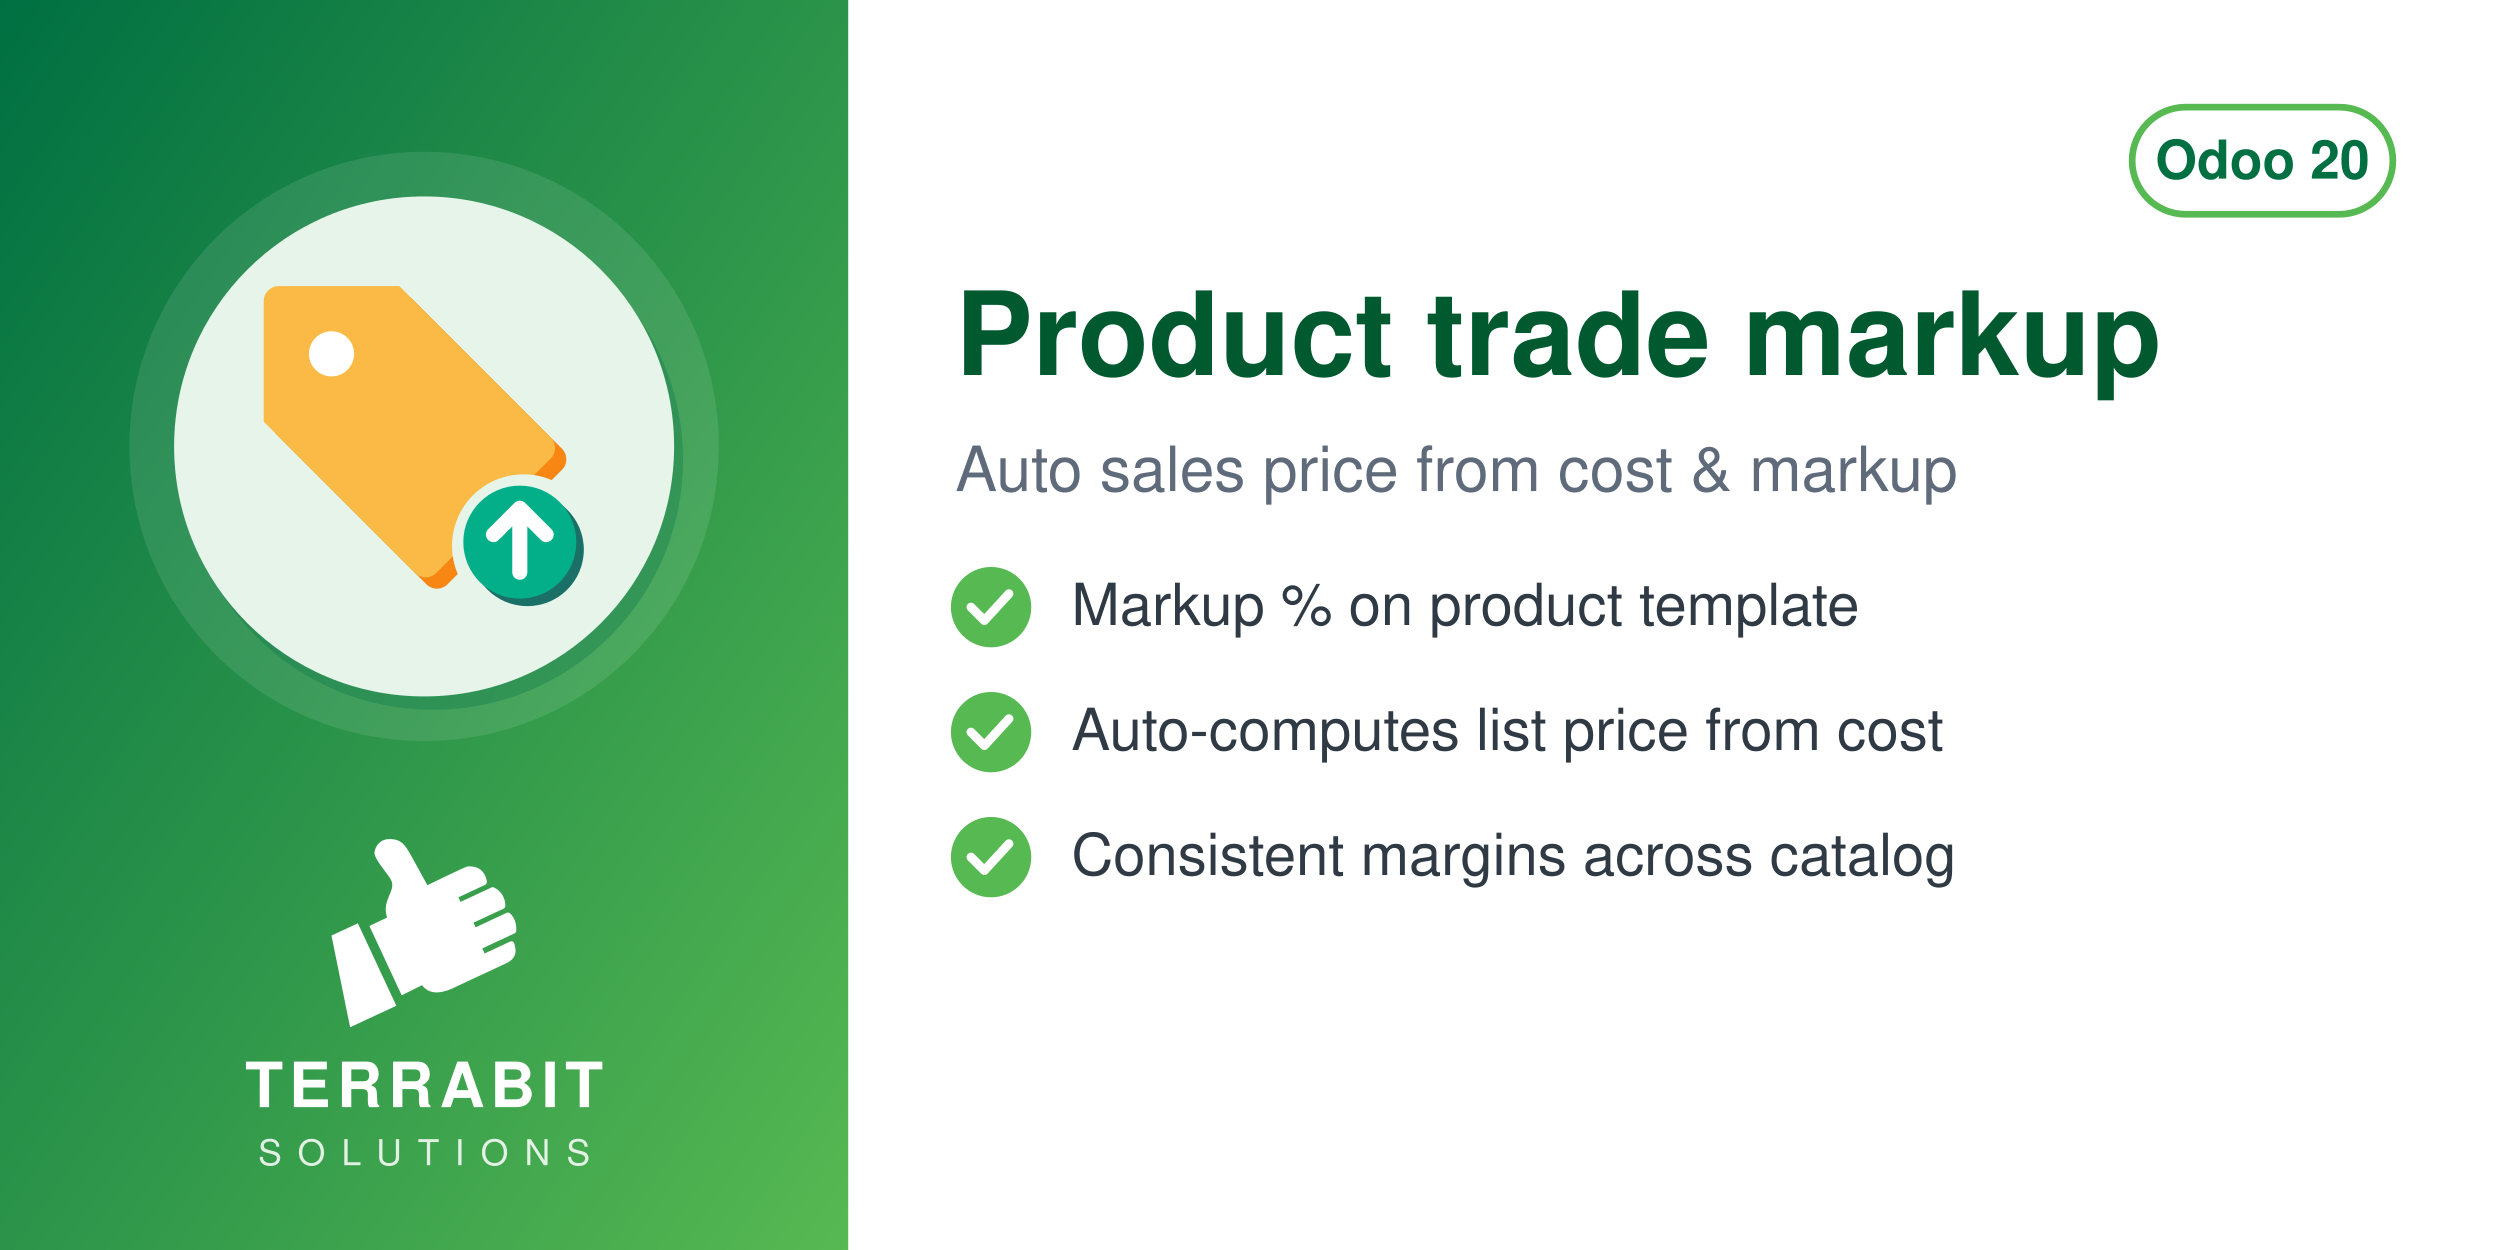
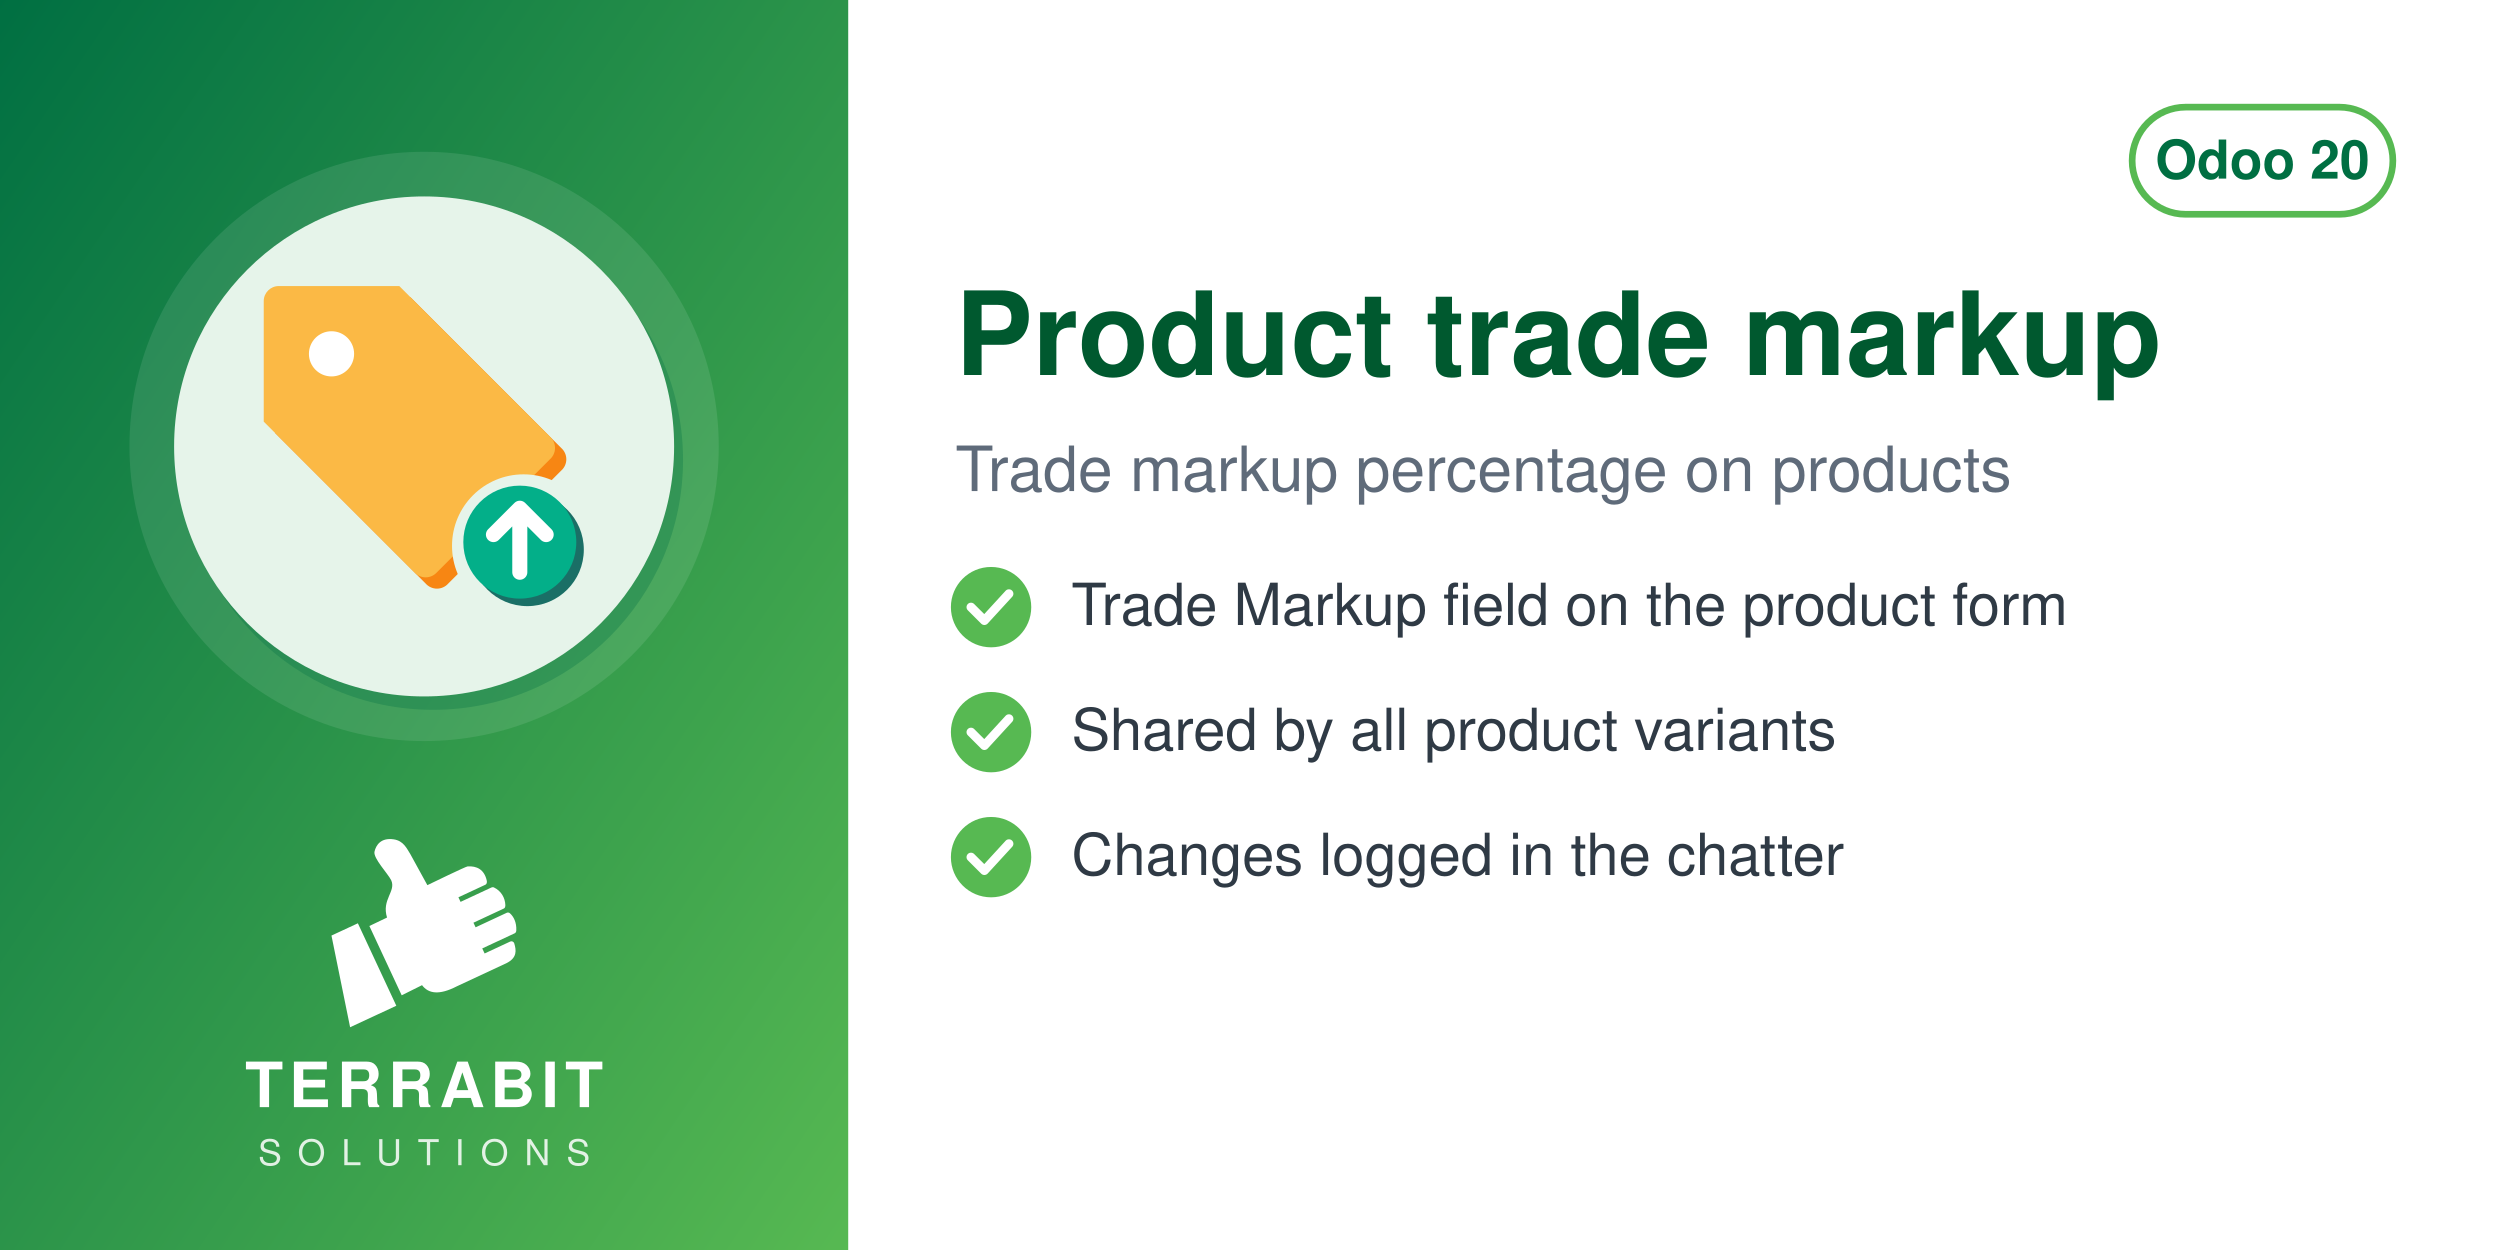
<svg xmlns="http://www.w3.org/2000/svg" width="560" height="280" viewBox="0 0 560 280">
  <defs>
    <linearGradient id="g" x1="0" y1="0" x2="1" y2="1">
      <stop offset="0" stop-color="#006F42" />
      <stop offset="1" stop-color="#57B952" />
    </linearGradient>
  </defs>
  <rect width="560" height="280" fill="#FFFFFF" />
  <rect width="190" height="280" fill="url(#g)" />
  <circle cx="95.0" cy="100" r="66" fill="white" opacity="0.10" />
  <circle cx="97.0" cy="103" r="56" fill="#006F42" opacity="0.30" />
  <circle cx="95.0" cy="100" r="56" fill="#E6F4EA" />
  <svg x="54.0" y="59.0" width="82" height="82" viewBox="0 0 100 100" preserveAspectRatio="xMidYMid meet">
    <g transform="translate(-2.04,-2.04) scale(1.0287)">
      <defs>
        <mask id="mi-cut" maskUnits="userSpaceOnUse" x="-20" y="-20" width="140" height="140">
          <rect x="-20" y="-20" width="140" height="140" fill="#fff" />
          <circle cx="77" cy="77" r="19" fill="#000" />
        </mask>
      </defs>
      <g mask="url(#mi-cut)">
        <g transform="translate(3,3)" fill="#F78613">
          <path d="M8,12 a4,4 0 0 1 4,-4 h32 l40,40 a4,4 0 0 1 0,6 l-30,30 a4,4 0 0 1 -6,0 l-40,-40z" />
        </g>
        <g fill="#FBB945">
          <path d="M8,12 a4,4 0 0 1 4,-4 h32 l40,40 a4,4 0 0 1 0,6 l-30,30 a4,4 0 0 1 -6,0 l-40,-40z" />
        </g>
        <circle cx="26" cy="26" r="6" fill="#FFFFFF" />
      </g>
      <circle cx="78" cy="78" r="15" fill="#1A6F66" />
      <circle cx="76" cy="76" r="15" fill="#03AF89" />
      <path d="M76,84 v-15 M69,74 l7,-7 l7,7" fill="none" stroke="#FFFFFF" stroke-width="4" stroke-linecap="round" stroke-linejoin="round" />
    </g>
  </svg>
  <svg x="72.0" y="186" width="46" height="46" viewBox="4045 2535 3400 3400" preserveAspectRatio="xMidYMid meet">
    <path fill="#FFFFFF" d="M4648.32 4073.59l636.59 1365.17 -765.09 355.96 -308.63 -1517.87 437.13 -203.26zm725.61 1192.32l336.75 -167.88c105.65,140.85 282.69,170.72 576.82,18.8l819.92 -382.33c181.4,-90.13 164.26,-214.57 130.07,-328.43 -4.28,-14.25 -13.68,-24.81 -27.34,-30.7 -13.67,-5.89 -27.61,-5.11 -41.09,1.18l-422.32 196.93 -39.04 -83.72 538.07 -250.91c16.64,-7.76 24.7,-27.69 25.58,-46.04 6.48,-134.33 -44.36,-230.89 -105.84,-285.23 -15.2,-13.44 -35.71,-15.59 -54.12,-7l-513.92 239.64 -35.6 -76.34 506.31 -236.1c17.69,-8.25 22.52,-36.93 21.83,-56.45 -4.1,-117.31 -67.62,-232.74 -187.72,-290.66 -13.94,-6.72 -28.64,-6.36 -42.69,0.19l-511.21 238.38 -35.37 -75.86 448.98 -209.36c20.44,-9.53 25.81,-42.28 21.02,-64.32 -41.02,-189.07 -167.92,-247.8 -318.14,-237.87 -29.39,1.94 -589.86,273.16 -665.95,310.54l-281.84 -513.57c-59.06,-93.13 -112.7,-221.7 -276.47,-245.13 -211.24,-30.22 -291.56,94.38 -316.89,203.13 -25.32,108.75 223.84,365.99 276.05,473.69 85.52,184.27 -161.86,318.11 -68.41,617.99l-292.54 139.94 535.09 1147.51z" />
  </svg>
  <text x="95.0" y="248" text-anchor="middle" font-family="Helvetica,Arial,sans-serif" font-size="14" font-weight="800" letter-spacing="1.4" fill="white">TERRABIT</text>
  <text x="95.0" y="261" text-anchor="middle" font-family="Helvetica,Arial,sans-serif" font-size="8" font-weight="500" letter-spacing="3.6" fill="white" opacity="0.85">SOLUTIONS</text>
  <g>
    <rect x="477.6" y="24" width="58.4" height="24" rx="12" fill="none" stroke="#57B952" stroke-width="1.5" />
    <text x="506.8" y="40" text-anchor="middle" font-family="Helvetica,Arial,sans-serif" font-size="12" font-weight="700" fill="#006F42">Odoo 20</text>
  </g>
  <text x="214" y="84" font-family="Helvetica,Arial,sans-serif" font-size="26" font-weight="700" fill="#00592F">Product trade markup</text>
-   <text x="214" y="110" font-family="Helvetica,Arial,sans-serif" font-size="14" fill="#5F6B7A">Auto sales price from cost &amp; markup</text>
+   <text x="214" y="110" font-family="Helvetica,Arial,sans-serif" font-size="14" fill="#5F6B7A">Trade markup percentage on products</text>
  <circle cx="222" cy="136" r="9" fill="#57B952" />
  <path d="M217.5 136 l3 3 l5.5 -6" fill="none" stroke="white" stroke-width="2" stroke-linecap="round" stroke-linejoin="round" />
-   <text x="240" y="140" font-family="Helvetica,Arial,sans-serif" font-size="13" fill="#2F3A45">Markup % on product template</text>
+   <text x="240" y="140" font-family="Helvetica,Arial,sans-serif" font-size="13" fill="#2F3A45">Trade Markup field on the product form</text>
  <circle cx="222" cy="164" r="9" fill="#57B952" />
  <path d="M217.5 164 l3 3 l5.5 -6" fill="none" stroke="white" stroke-width="2" stroke-linecap="round" stroke-linejoin="round" />
-   <text x="240" y="168" font-family="Helvetica,Arial,sans-serif" font-size="13" fill="#2F3A45">Auto-computes list price from cost</text>
+   <text x="240" y="168" font-family="Helvetica,Arial,sans-serif" font-size="13" fill="#2F3A45">Shared by all product variants</text>
  <circle cx="222" cy="192" r="9" fill="#57B952" />
  <path d="M217.5 192 l3 3 l5.5 -6" fill="none" stroke="white" stroke-width="2" stroke-linecap="round" stroke-linejoin="round" />
-   <text x="240" y="196" font-family="Helvetica,Arial,sans-serif" font-size="13" fill="#2F3A45">Consistent margins across catalog</text>
+   <text x="240" y="196" font-family="Helvetica,Arial,sans-serif" font-size="13" fill="#2F3A45">Changes logged in the chatter</text>
</svg>
